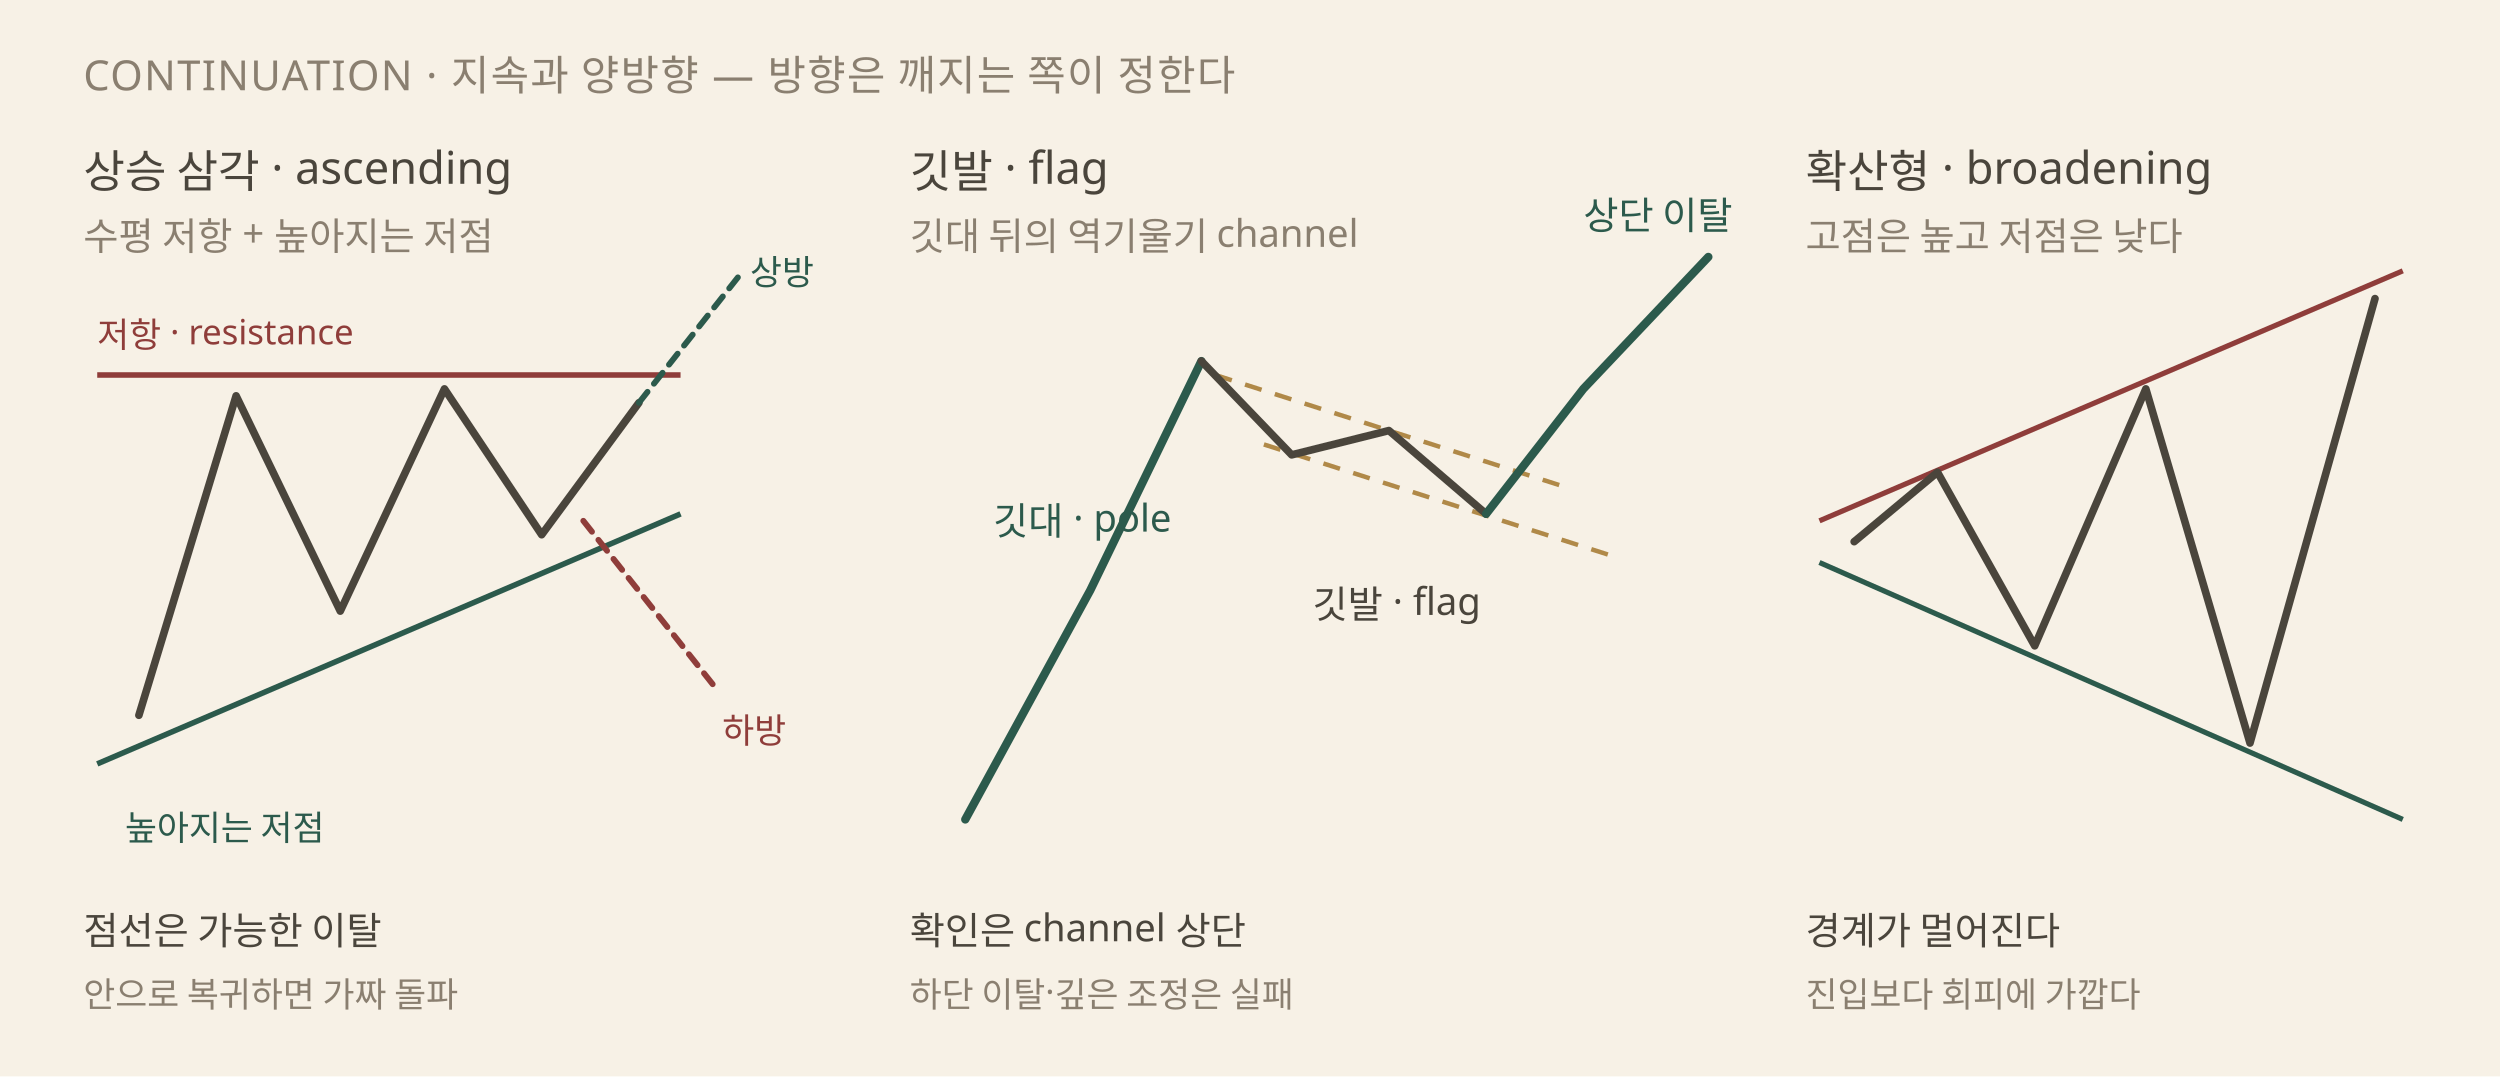
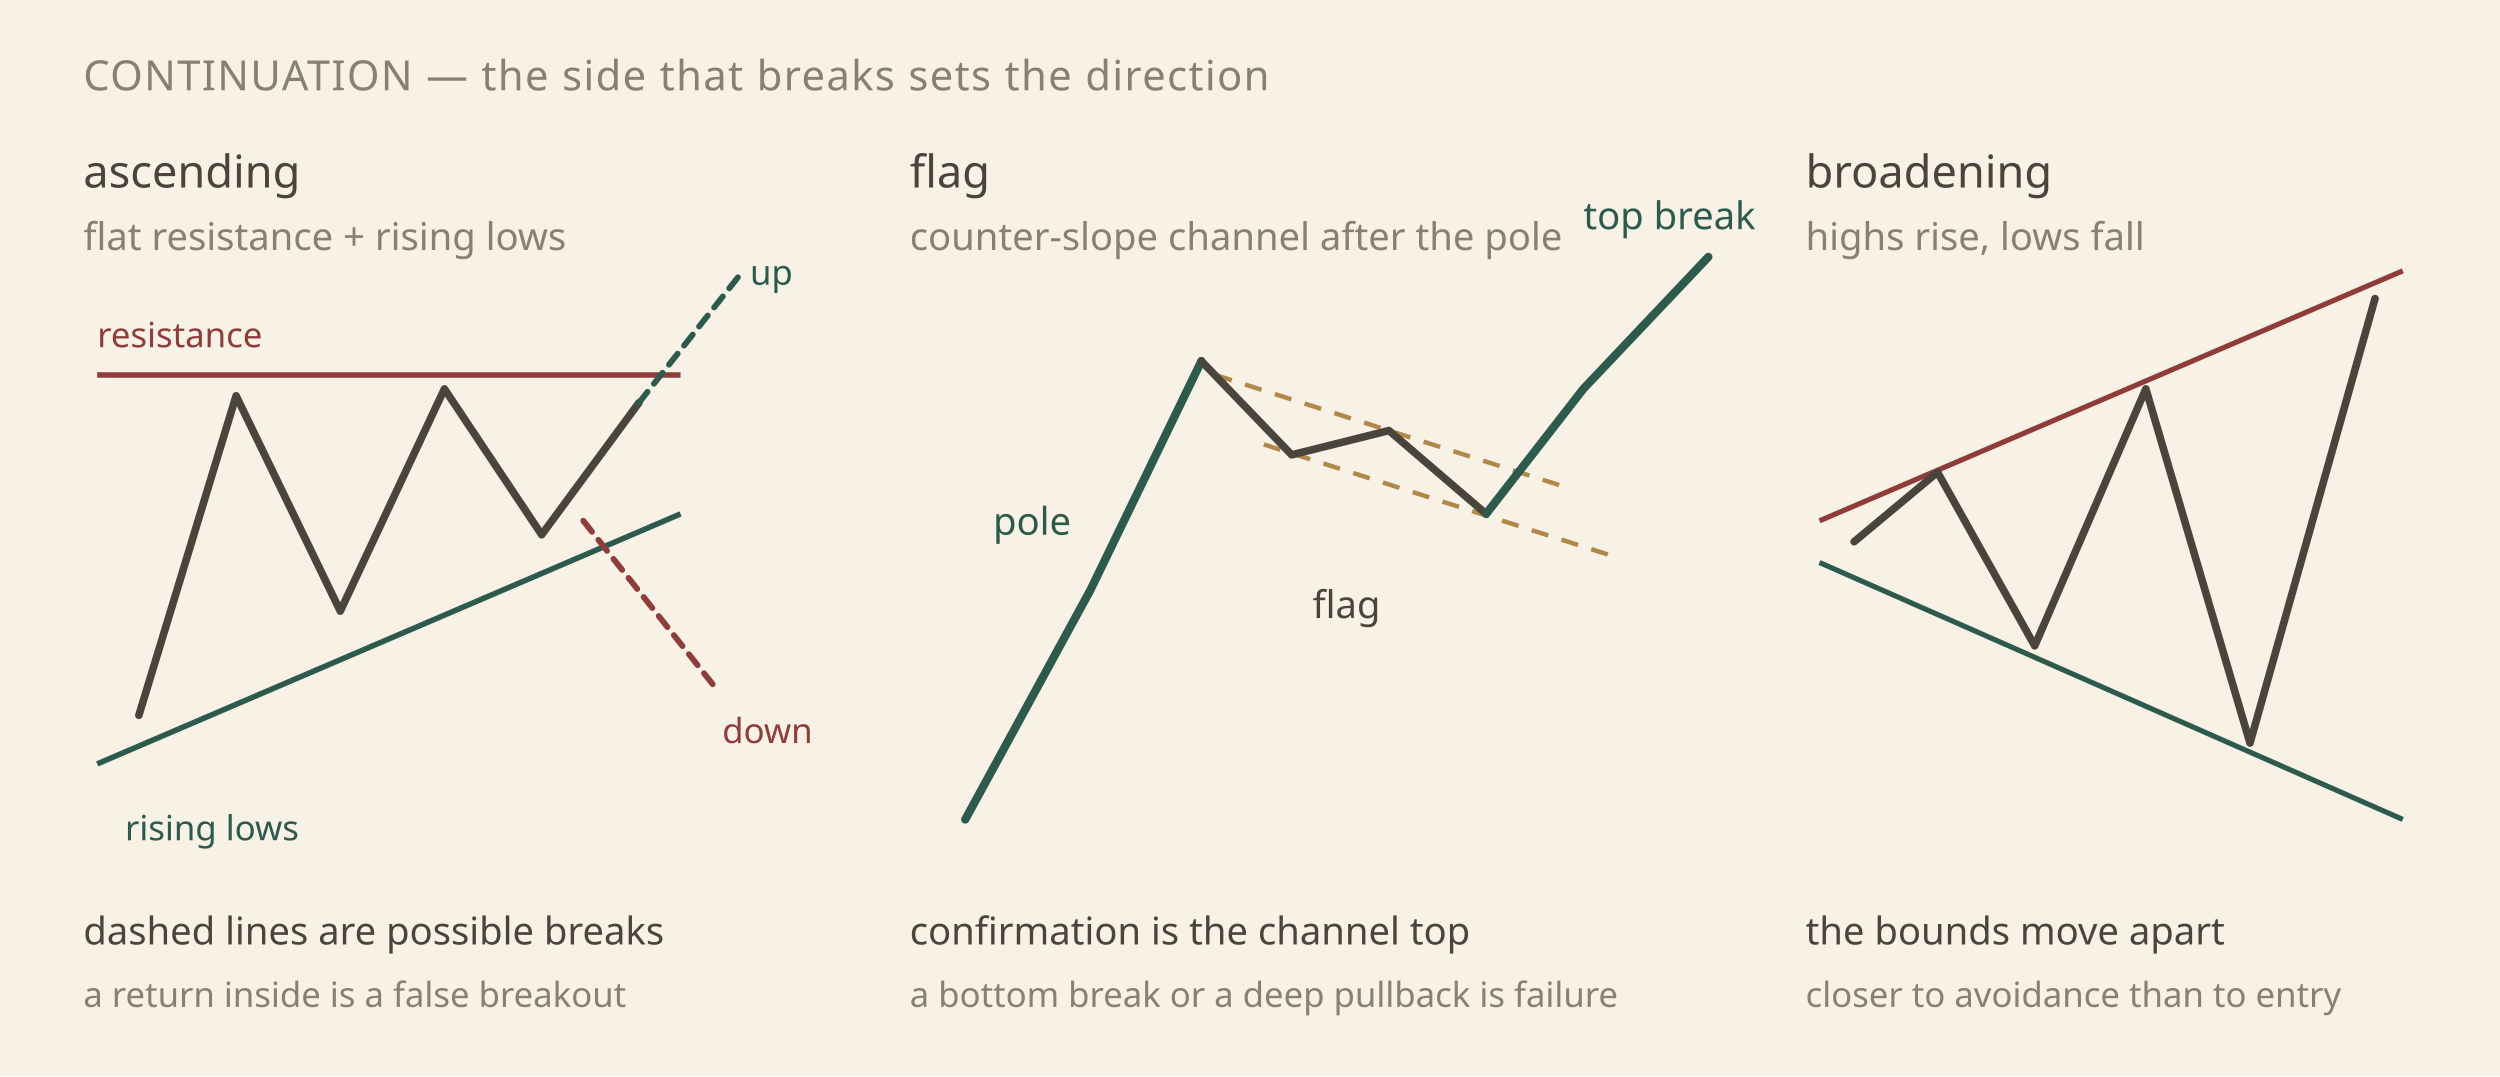
<svg xmlns="http://www.w3.org/2000/svg" viewBox="0 0 720 310" font-family="IBM Plex Sans KR, sans-serif">
  <rect width="720" height="310" fill="#f7f1e6" />
-   <text x="24" y="26" font-size="12" fill="#8a7f70" letter-spacing="0.4">CONTINUATION · 지속과 양방향 — 방향은 깨지는 쪽이 정한다</text>
-   <text x="24" y="54" fill="#4a453c" font-size="13">상승 삼각 · ascending</text>
-   <text x="24" y="72" fill="#8a7f70" font-size="11">수평 저항 + 높아지는 저점</text>
+   <text x="24" y="26" font-size="12" fill="#8a7f70" letter-spacing="0.4">CONTINUATION — the side that breaks sets the direction</text>
+   <text x="24" y="54" fill="#4a453c" font-size="13">ascending</text>
+   <text x="24" y="72" fill="#8a7f70" font-size="11">flat resistance + rising lows</text>
  <line x1="28" y1="108" x2="196" y2="108" stroke="#8f3d3a" stroke-width="1.6" />
  <line x1="28" y1="220" x2="196" y2="148" stroke="#2c5a4c" stroke-width="1.6" />
-   <text x="28" y="100" fill="#8f3d3a" font-size="10">저항 · resistance</text>
-   <text x="36" y="242" fill="#2c5a4c" font-size="10">높아지는 저점</text>
+   <text x="28" y="100" fill="#8f3d3a" font-size="10">resistance</text>
+   <text x="36" y="242" fill="#2c5a4c" font-size="10">rising lows</text>
  <path d="M40 206 L68 114 L98 176 L128 112 L156 154 L184 116" fill="none" stroke="#4a453c" stroke-width="2.2" stroke-linejoin="round" stroke-linecap="round" />
  <path d="M184 116 L214 78" fill="none" stroke="#2c5a4c" stroke-width="1.7" stroke-dasharray="4 3" stroke-linecap="round" />
  <path d="M168 150 L206 198" fill="none" stroke="#8f3d3a" stroke-width="1.7" stroke-dasharray="4 3" stroke-linecap="round" />
-   <text x="216" y="82" fill="#2c5a4c" font-size="10">상방</text>
-   <text x="208" y="214" fill="#8f3d3a" font-size="10">하방</text>
-   <text x="24" y="272" fill="#4a453c" font-size="11">점선은 가능한 이탈</text>
-   <text x="24" y="290" fill="#8a7f70" font-size="10">안으로 복귀하면 가짜 돌파</text>
-   <text x="262" y="54" fill="#4a453c" font-size="13">깃발 · flag</text>
-   <text x="262" y="72" fill="#8a7f70" font-size="11">깃대 뒤의 역기울기 channel</text>
+   <text x="216" y="82" fill="#2c5a4c" font-size="10">up</text>
+   <text x="208" y="214" fill="#8f3d3a" font-size="10">down</text>
+   <text x="24" y="272" fill="#4a453c" font-size="11">dashed lines are possible breaks</text>
+   <text x="24" y="290" fill="#8a7f70" font-size="10">a return inside is a false breakout</text>
+   <text x="262" y="54" fill="#4a453c" font-size="13">flag</text>
+   <text x="262" y="72" fill="#8a7f70" font-size="11">counter-slope channel after the pole</text>
  <line x1="350" y1="108" x2="450" y2="140" stroke="#b08948" stroke-width="1.3" stroke-dasharray="5 4" />
  <line x1="364" y1="128" x2="464" y2="160" stroke="#b08948" stroke-width="1.3" stroke-dasharray="5 4" />
  <path d="M278 236 L314 170 L346 104" fill="none" stroke="#2c5a4c" stroke-width="2.4" stroke-linejoin="round" stroke-linecap="round" />
  <path d="M346 104 L372 131 L400 124 L428 148" fill="none" stroke="#4a453c" stroke-width="2.2" stroke-linejoin="round" stroke-linecap="round" />
  <path d="M428 148 L456 112 L492 74" fill="none" stroke="#2c5a4c" stroke-width="2.4" stroke-linejoin="round" stroke-linecap="round" />
-   <text x="286" y="154" fill="#2c5a4c" font-size="11">깃대 · pole</text>
-   <text x="378" y="178" fill="#4a453c" font-size="11">깃발 · flag</text>
-   <text x="456" y="66" fill="#2c5a4c" font-size="11">상단 이탈</text>
-   <text x="262" y="272" fill="#4a453c" font-size="11">확인은 channel 상단</text>
-   <text x="262" y="290" fill="#8a7f70" font-size="10">하단 이탈·깊은 조정은 실패</text>
-   <text x="520" y="54" fill="#4a453c" font-size="13">확산형 · broadening</text>
-   <text x="520" y="72" fill="#8a7f70" font-size="11">고점은 높고 저점은 낮다</text>
+   <text x="286" y="154" fill="#2c5a4c" font-size="11">pole</text>
+   <text x="378" y="178" fill="#4a453c" font-size="11">flag</text>
+   <text x="456" y="66" fill="#2c5a4c" font-size="11">top break</text>
+   <text x="262" y="272" fill="#4a453c" font-size="11">confirmation is the channel top</text>
+   <text x="262" y="290" fill="#8a7f70" font-size="10">a bottom break or a deep pullback is failure</text>
+   <text x="520" y="54" fill="#4a453c" font-size="13">broadening</text>
+   <text x="520" y="72" fill="#8a7f70" font-size="11">highs rise, lows fall</text>
  <line x1="524" y1="150" x2="692" y2="78" stroke="#8f3d3a" stroke-width="1.5" />
  <line x1="524" y1="162" x2="692" y2="236" stroke="#2c5a4c" stroke-width="1.5" />
  <path d="M534 156 L558 136 L586 186 L618 112 L648 214 L684 86" fill="none" stroke="#4a453c" stroke-width="2.2" stroke-linejoin="round" stroke-linecap="round" />
-   <text x="520" y="272" fill="#4a453c" font-size="11">경계가 멀어진다</text>
-   <text x="520" y="290" fill="#8a7f70" font-size="10">진입보다 회피에 가깝다</text>
+   <text x="520" y="272" fill="#4a453c" font-size="11">the bounds move apart</text>
+   <text x="520" y="290" fill="#8a7f70" font-size="10">closer to avoidance than to entry</text>
</svg>
